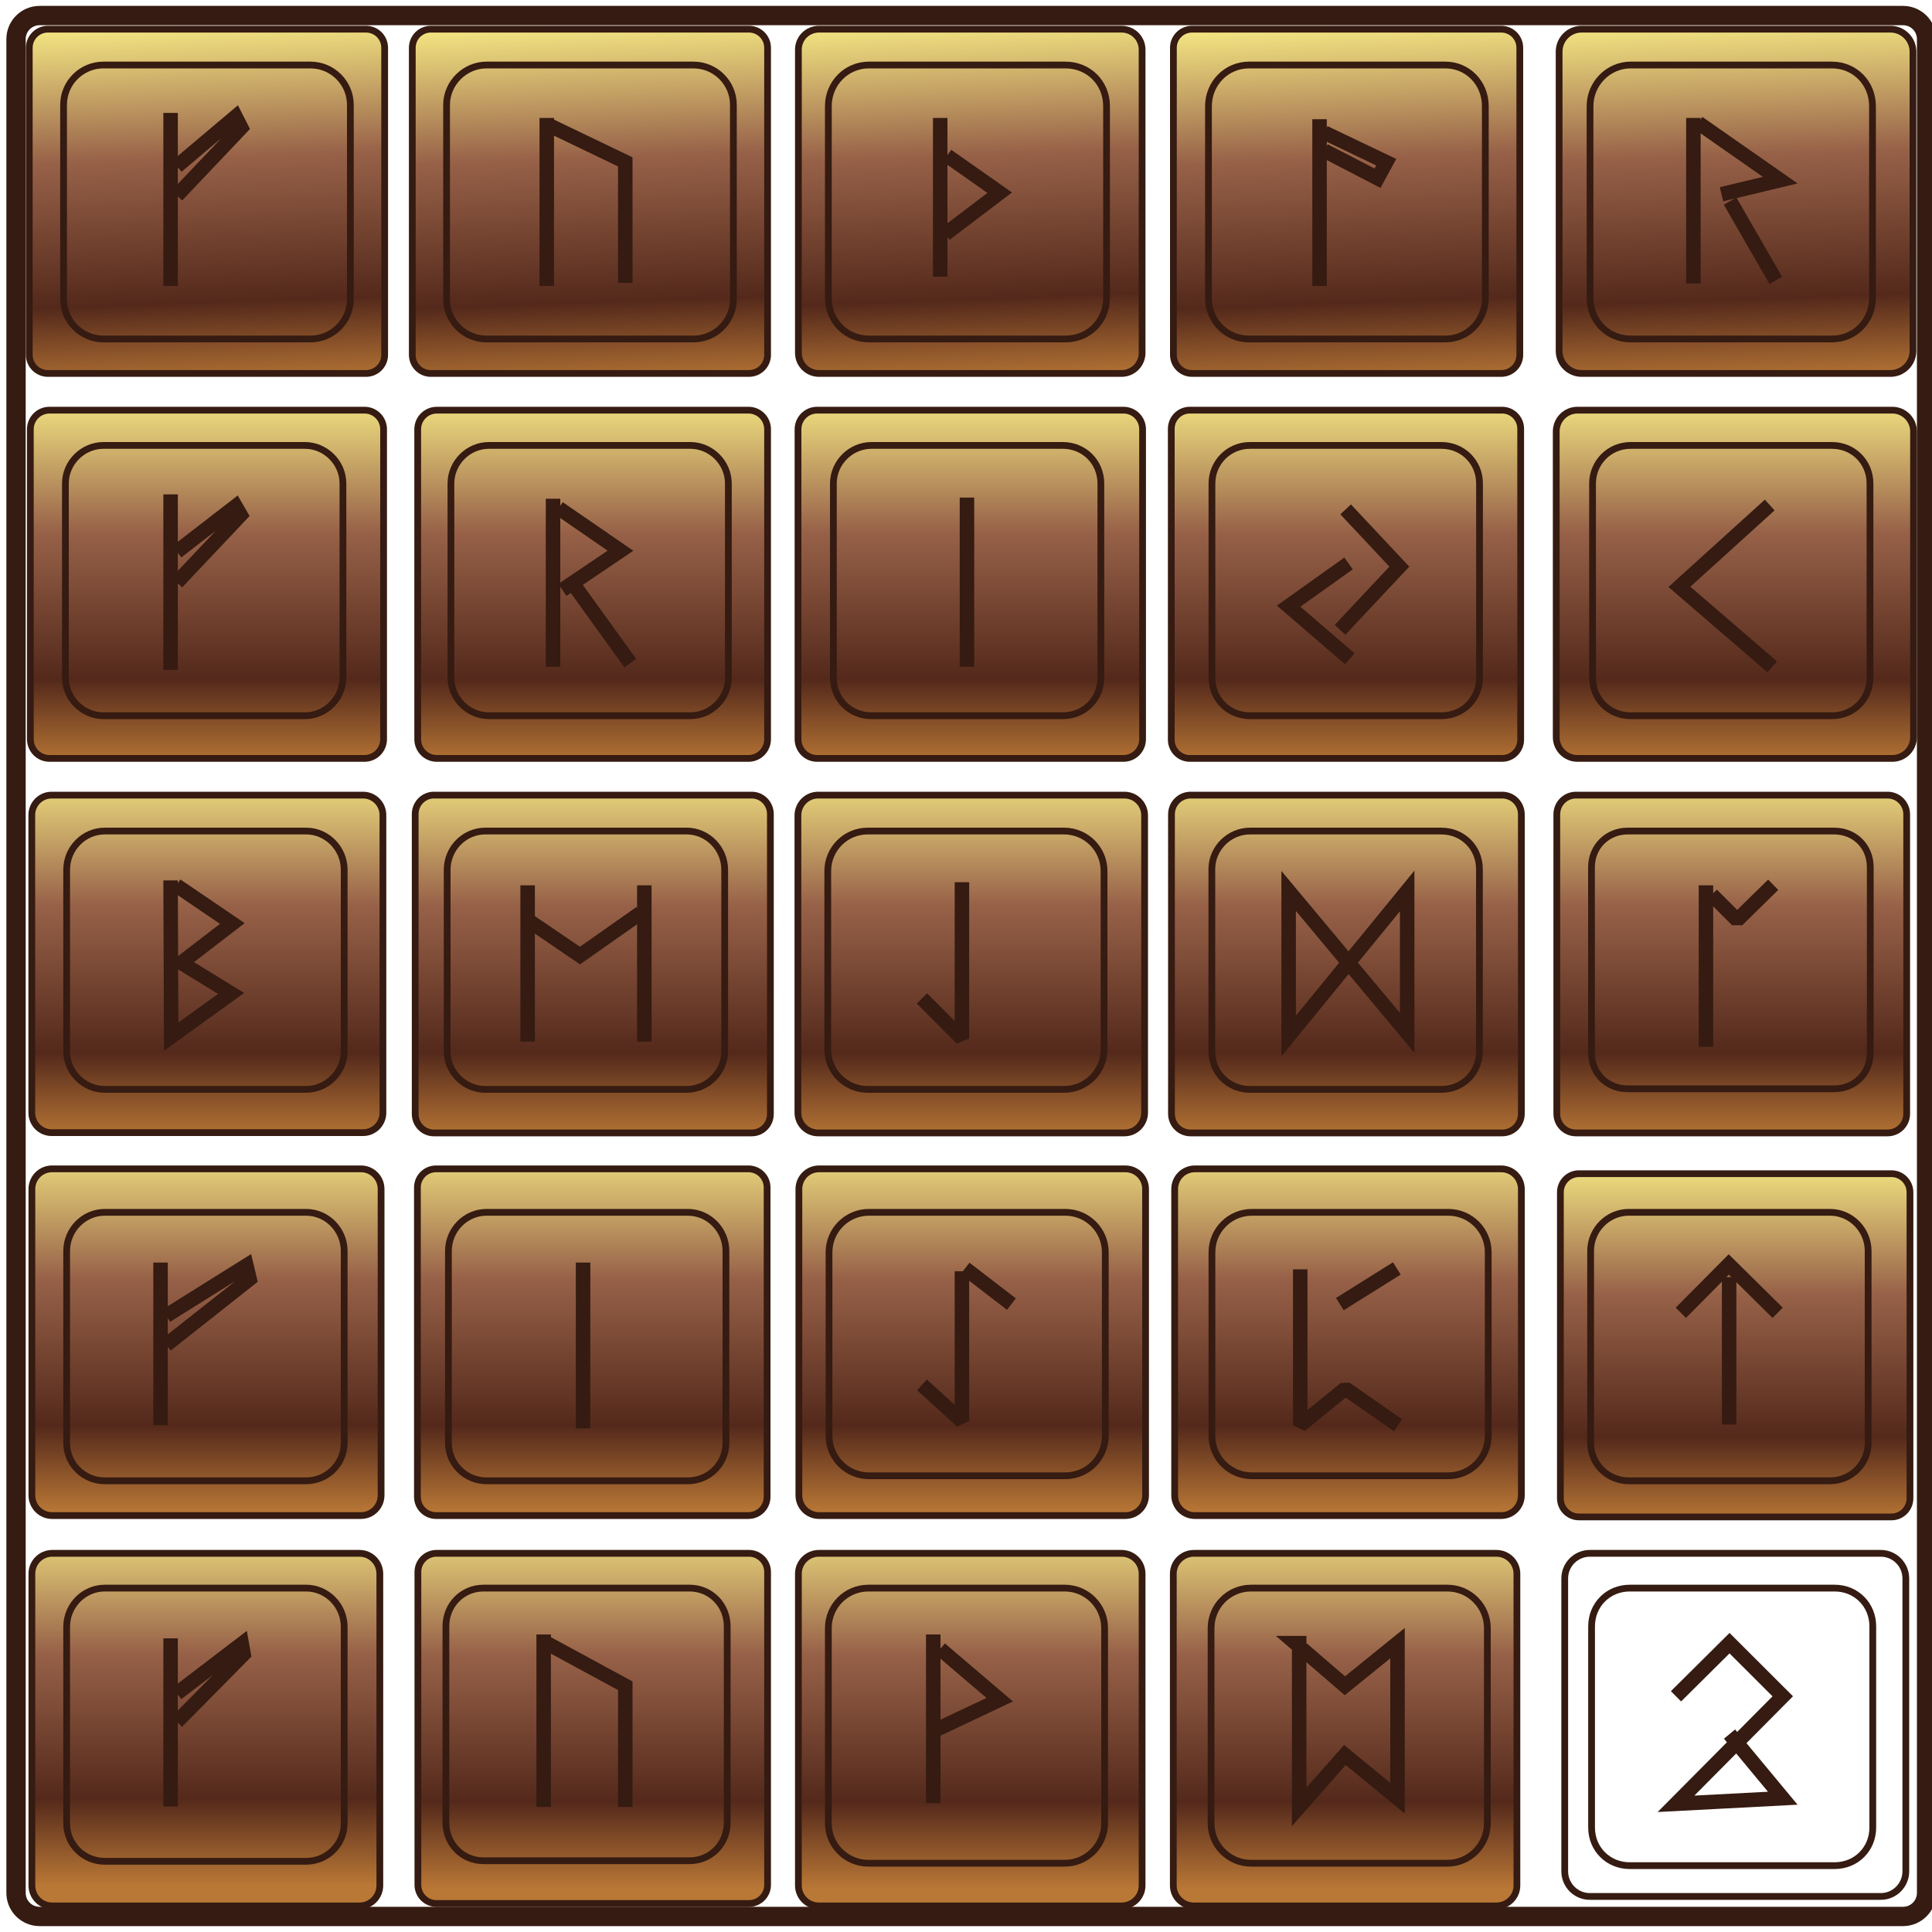
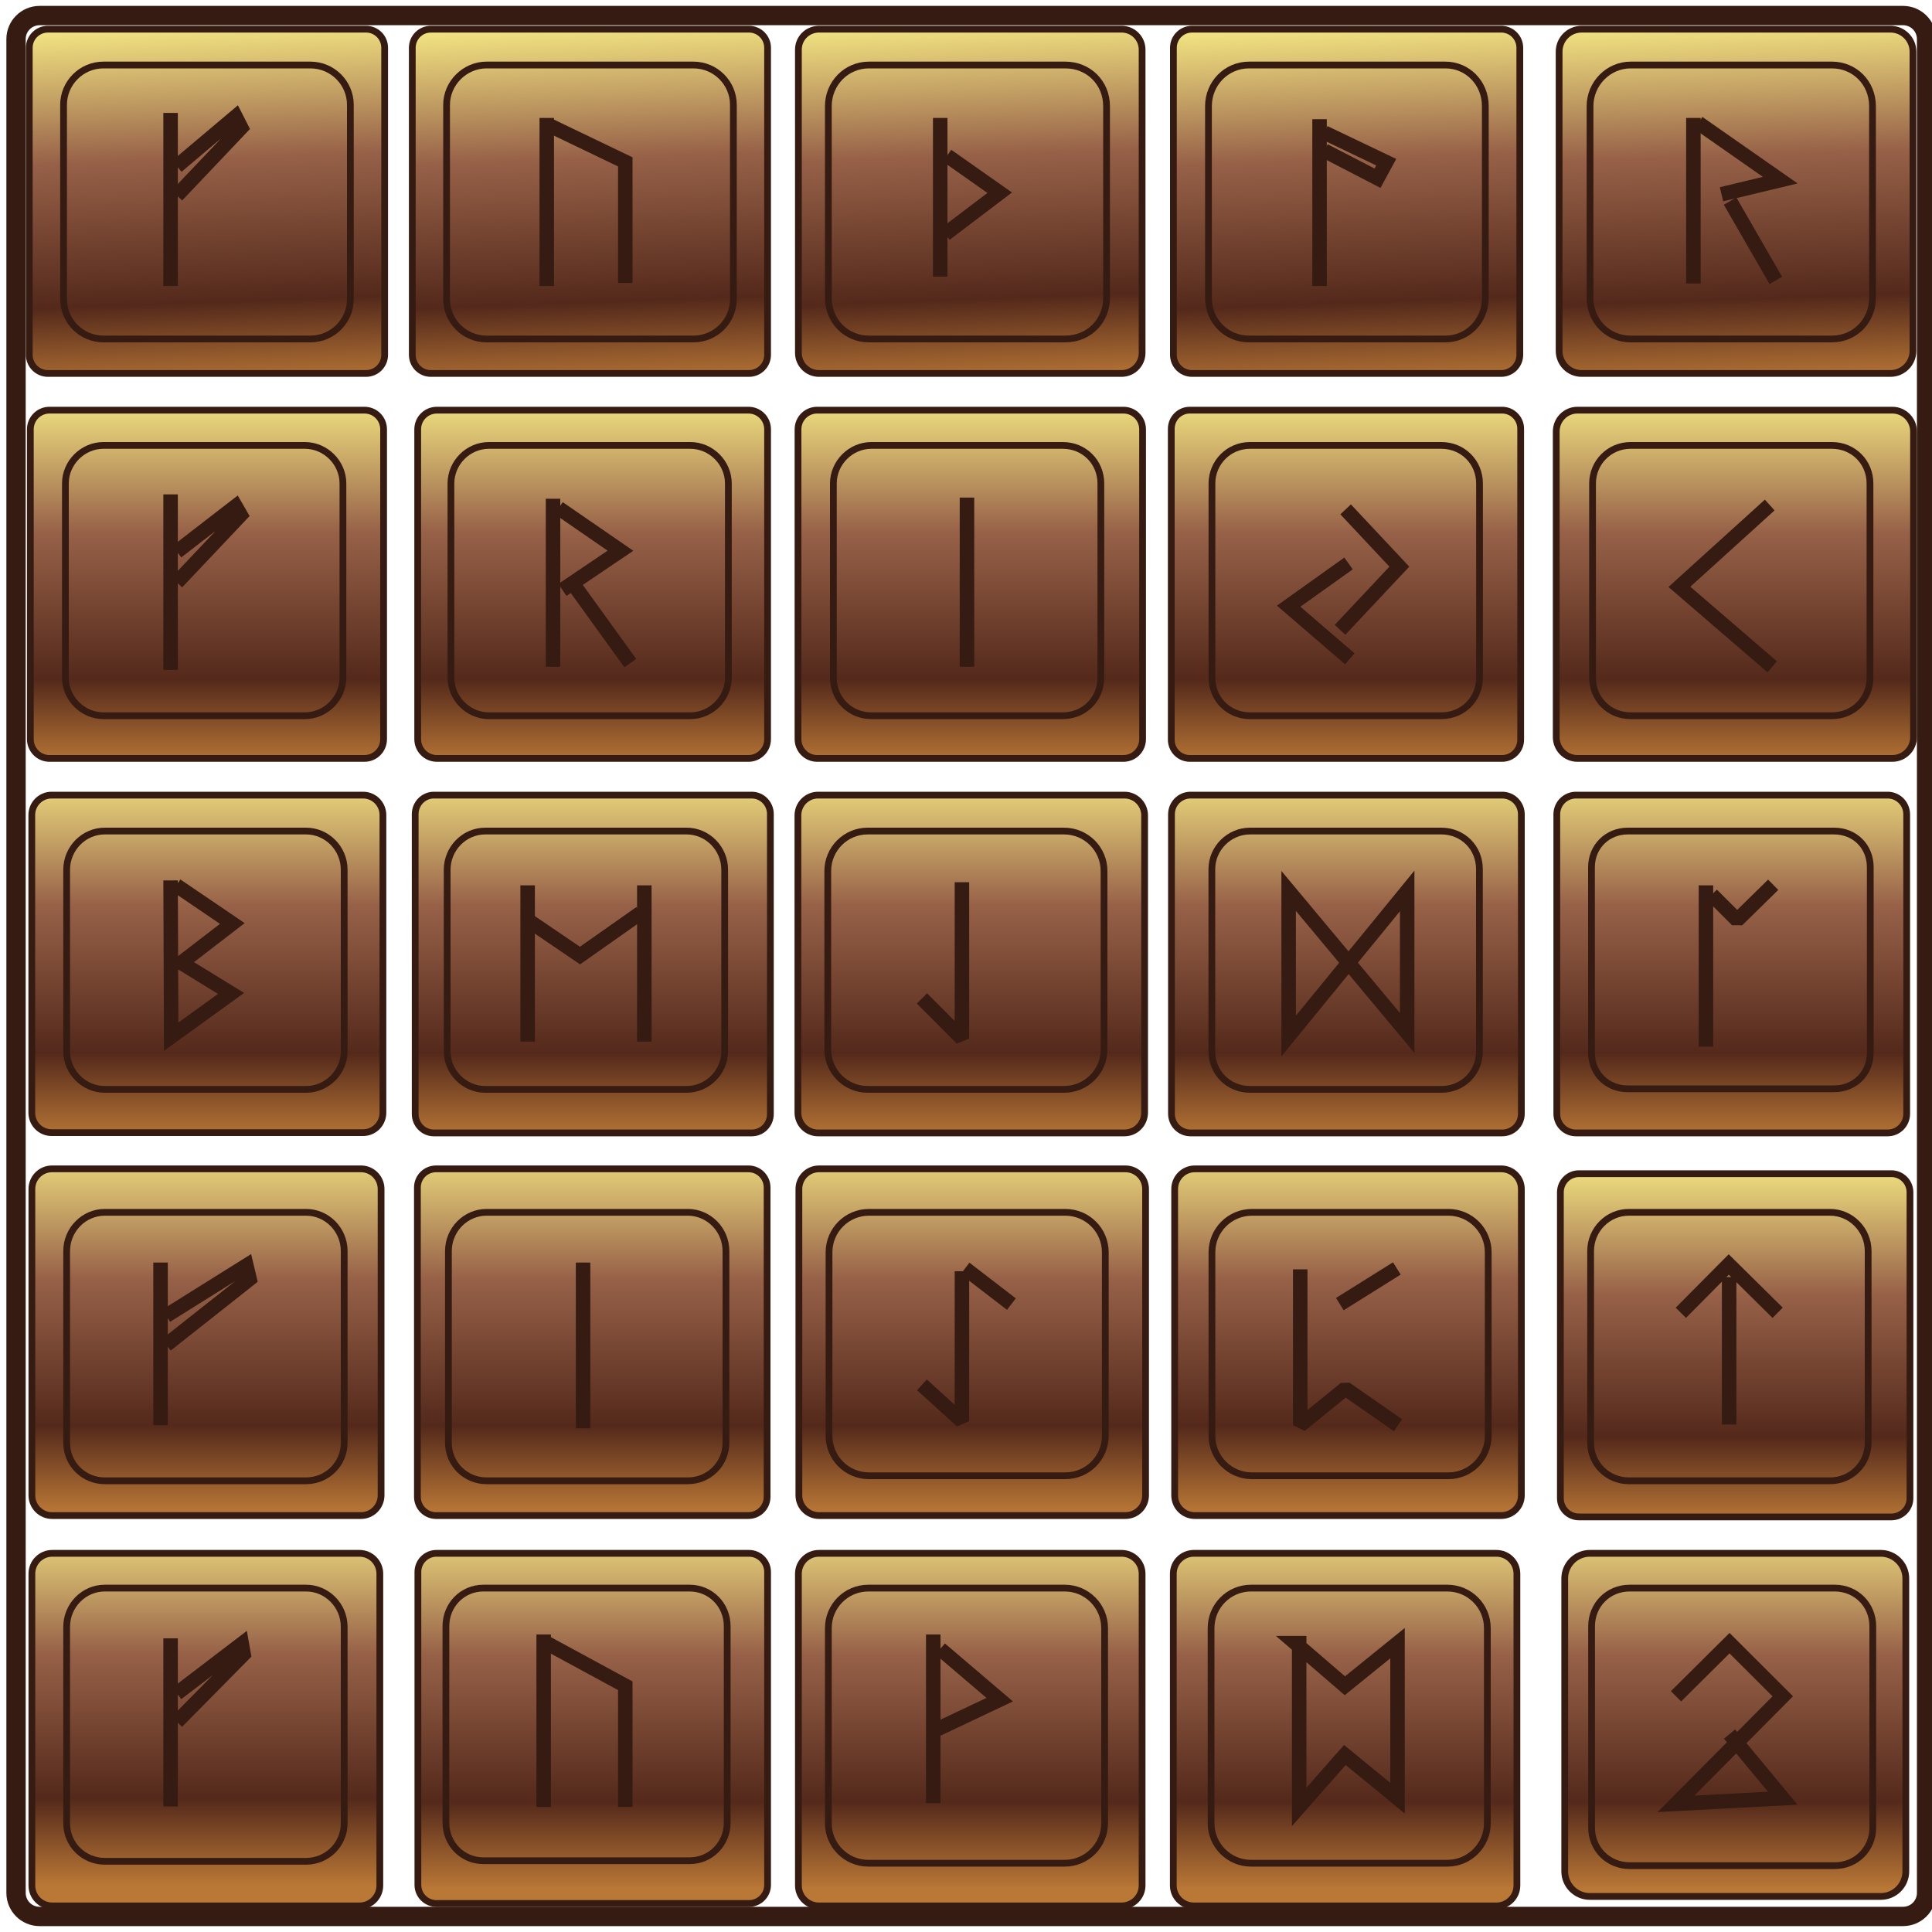
<svg xmlns="http://www.w3.org/2000/svg" width="200" height="200" fill="none" viewBox="0 0 200 200">
  <path d="m197 1.61h-192.9c-1.35 0-2.44 1.09-2.44 2.44v191.9c0 1.35 1.09 2.44 2.44 2.44h192.9c1.35 0 2.44-1.09 2.44-2.44v-191.9c0-1.35-1.09-2.44-2.44-2.44z" stroke="#351B11" stroke-miterlimit="10" stroke-width="2" />
  <path d="m37.89 3.02h-32.93c-1.06 0-1.93 0.86-1.93 1.93v31.78c0 1.07 0.87 1.93 1.93 1.93h32.93c1.07 0 1.93-0.86 1.93-1.93v-31.78c0-1.07-0.86-1.93-1.93-1.93z" fill="url(#paint0_linear_1656_2030)" stroke="#351B11" stroke-miterlimit="10" stroke-width=".7" />
  <path d="m77.53 3.02h-32.93c-1.06 0-1.92 0.86-1.92 1.93v31.78c0 1.07 0.86 1.93 1.92 1.93h32.93c1.07 0 1.93-0.86 1.93-1.93v-31.78c0-1.07-0.86-1.93-1.93-1.93z" fill="url(#paint1_linear_1656_2030)" stroke="#351B11" stroke-miterlimit="10" stroke-width=".7" />
  <path d="m116.1 3.02h-31.32c-1.18 0-2.13 0.94-2.13 2.12v31.39c0 1.18 0.95 2.13 2.13 2.13h31.32c1.18 0 2.13-0.95 2.13-2.13v-31.39c0-1.18-0.95-2.12-2.13-2.12z" fill="url(#paint2_linear_1656_2030)" stroke="#351B11" stroke-miterlimit="10" stroke-width=".7" />
  <path d="m155.4 3.02h-32c-1.07 0-1.93 0.86-1.93 1.93v31.78c0 1.07 0.86 1.93 1.93 1.93h32c1.07 0 1.93-0.86 1.93-1.93v-31.78c0-1.07-0.86-1.93-1.93-1.93z" fill="url(#paint3_linear_1656_2030)" stroke="#351B11" stroke-miterlimit="10" stroke-width=".7" />
  <path d="m195.7 3.02h-31.97c-1.29 0-2.33 1.04-2.33 2.33v30.98c0 1.28 1.04 2.33 2.33 2.33h31.97c1.28 0 2.33-1.05 2.33-2.33v-30.98c0-1.29-1.05-2.33-2.33-2.33z" fill="url(#paint4_linear_1656_2030)" stroke="#351B11" stroke-miterlimit="10" stroke-width=".7" />
  <path d="m37.73 42.46h-32.61c-1.09 0-1.98 0.88-1.98 1.99v32.06c0 1.11 0.89 2 1.98 2h32.61c1.1 0 1.98-0.89 1.98-2v-32.06c0-1.11-0.88-1.99-1.98-1.99z" fill="url(#paint5_linear_1656_2030)" stroke="#351B11" stroke-miterlimit="10" stroke-width=".7" />
  <path d="m77.48 42.46h-32.25c-1.11 0-1.99 0.88-1.99 1.99v32.06c0 1.11 0.88 2 1.99 2h32.25c1.1 0 1.98-0.89 1.98-2v-32.06c0-1.11-0.88-1.99-1.98-1.99z" fill="url(#paint6_linear_1656_2030)" stroke="#351B11" stroke-miterlimit="10" stroke-width=".7" />
  <path d="m116.3 42.46h-31.71c-1.1 0-1.98 0.88-1.98 1.99v32.06c0 1.11 0.88 2 1.98 2h31.71c1.1 0 1.98-0.89 1.98-2v-32.06c0-1.11-0.88-1.99-1.98-1.99z" fill="url(#paint7_linear_1656_2030)" stroke="#351B11" stroke-miterlimit="10" stroke-width=".7" />
  <path d="m155.5 42.46h-32.34c-1.05 0-1.91 0.86-1.91 1.93v32.18c0 1.07 0.86 1.94 1.91 1.94h32.34c1.06 0 1.92-0.87 1.92-1.94v-32.18c0-1.07-0.86-1.93-1.92-1.93z" fill="url(#paint8_linear_1656_2030)" stroke="#351B11" stroke-miterlimit="10" stroke-width=".7" />
  <path d="m195.9 42.46h-32.61c-1.21 0-2.19 0.99-2.19 2.21v31.64c0 1.21 0.98 2.2 2.19 2.2h32.61c1.21 0 2.19-0.99 2.19-2.2v-31.64c0-1.22-0.98-2.21-2.19-2.21z" fill="url(#paint9_linear_1656_2030)" stroke="#351B11" stroke-miterlimit="10" stroke-width=".7" />
  <path d="m37.59 82.31h-32.25c-1.13 0-2.05 0.92-2.05 2.07v30.8c0 1.15 0.92 2.07 2.05 2.07h32.25c1.13 0 2.05-0.92 2.05-2.07v-30.8c0-1.15-0.92-2.07-2.05-2.07z" fill="url(#paint10_linear_1656_2030)" stroke="#351B11" stroke-miterlimit="10" stroke-width=".7" />
  <path d="m77.82 82.31h-32.91c-1.06 0-1.93 0.88-1.93 1.97v31.04c0 1.09 0.87 1.96 1.93 1.96h32.91c1.07 0 1.93-0.87 1.93-1.96v-31.04c0-1.09-0.86-1.97-1.93-1.97z" fill="url(#paint11_linear_1656_2030)" stroke="#351B11" stroke-miterlimit="10" stroke-width=".7" />
  <path d="m116.4 82.31h-31.71c-1.16 0-2.09 0.94-2.09 2.11v30.75c0 1.17 0.93 2.11 2.09 2.11h31.71c1.16 0 2.09-0.94 2.09-2.11v-30.75c0-1.17-0.93-2.11-2.09-2.11z" fill="url(#paint12_linear_1656_2030)" stroke="#351B11" stroke-miterlimit="10" stroke-width=".7" />
  <path d="m155.5 82.31h-32.25c-1.1 0-1.98 0.89-1.98 2v30.98c0 1.11 0.88 1.99 1.98 1.99h32.25c1.11 0 1.99-0.88 1.99-1.99v-30.98c0-1.11-0.88-2-1.99-2z" fill="url(#paint13_linear_1656_2030)" stroke="#351B11" stroke-miterlimit="10" stroke-width=".7" />
  <path d="m195.4 82.31h-32.25c-1.11 0-1.99 0.89-1.99 2v30.98c0 1.11 0.88 1.99 1.99 1.99h32.25c1.1 0 1.98-0.88 1.98-1.99v-30.98c0-1.11-0.88-2-1.98-2z" fill="url(#paint14_linear_1656_2030)" stroke="#351B11" stroke-miterlimit="10" stroke-width=".7" />
  <path d="m37.37 121h-31.99c-1.14 0-2.08 0.93-2.08 2.09v31.7c0 1.16 0.94 2.1 2.08 2.1h31.99c1.15 0 2.08-0.94 2.08-2.1v-31.7c0-1.16-0.93-2.09-2.08-2.09z" fill="url(#paint15_linear_1656_2030)" stroke="#351B11" stroke-miterlimit="10" stroke-width=".7" />
  <path d="m77.48 121h-32.34c-1.07 0-1.93 0.86-1.93 1.93v32.02c0 1.07 0.86 1.94 1.93 1.94h32.34c1.07 0 1.93-0.87 1.93-1.94v-32.02c0-1.07-0.86-1.93-1.93-1.93z" fill="url(#paint16_linear_1656_2030)" stroke="#351B11" stroke-miterlimit="10" stroke-width=".7" />
  <path d="m116.5 121h-31.71c-1.16 0-2.09 0.93-2.09 2.1v31.69c0 1.17 0.93 2.1 2.09 2.1h31.71c1.16 0 2.09-0.93 2.09-2.1v-31.69c0-1.17-0.93-2.1-2.09-2.1z" fill="url(#paint17_linear_1656_2030)" stroke="#351B11" stroke-miterlimit="10" stroke-width=".7" />
  <path d="m155.4 121h-31.71c-1.16 0-2.09 0.93-2.09 2.1v31.69c0 1.17 0.93 2.1 2.09 2.1h31.71c1.16 0 2.09-0.93 2.09-2.1v-31.69c0-1.17-0.93-2.1-2.09-2.1z" fill="url(#paint18_linear_1656_2030)" stroke="#351B11" stroke-miterlimit="10" stroke-width=".7" />
  <path d="m195.8 121.5h-32.35c-1.06 0-1.92 0.86-1.92 1.93v31.67c0 1.07 0.86 1.93 1.92 1.93h32.35c1.06 0 1.92-0.86 1.92-1.93v-31.67c0-1.07-0.86-1.93-1.92-1.93z" fill="url(#paint19_linear_1656_2030)" stroke="#351B11" stroke-miterlimit="10" stroke-width=".7" />
  <path d="m37.21 160.8h-31.8c-1.17 0-2.11 0.94-2.11 2.12v32.26c0 1.18 0.94 2.12 2.11 2.12h31.8c1.17 0 2.11-0.94 2.11-2.12v-32.26c0-1.18-0.94-2.12-2.11-2.12z" fill="url(#paint20_linear_1656_2030)" stroke="#351B11" stroke-miterlimit="10" stroke-width=".7" />
  <path d="m77.53 160.8h-32.34c-1.07 0-1.93 0.86-1.93 1.93v32.39c0 1.07 0.86 1.93 1.93 1.93h32.34c1.07 0 1.93-0.86 1.93-1.93v-32.39c0-1.07-0.86-1.93-1.93-1.93z" fill="url(#paint21_linear_1656_2030)" stroke="#351B11" stroke-miterlimit="10" stroke-width=".7" />
  <path d="m116.1 160.8h-31.32c-1.18 0-2.13 0.94-2.13 2.12v32.26c0 1.18 0.95 2.12 2.13 2.12h31.32c1.18 0 2.13-0.94 2.13-2.12v-32.26c0-1.18-0.95-2.12-2.13-2.12z" fill="url(#paint22_linear_1656_2030)" stroke="#351B11" stroke-miterlimit="10" stroke-width=".7" />
  <path d="m154.9 160.8h-31.31c-1.18 0-2.13 0.94-2.13 2.12v32.26c0 1.18 0.95 2.12 2.13 2.12h31.31c1.18 0 2.13-0.94 2.13-2.12v-32.26c0-1.18-0.95-2.12-2.13-2.12z" fill="url(#paint23_linear_1656_2030)" stroke="#351B11" stroke-miterlimit="10" stroke-width=".7" />
-   <path d="m194.7 160.8h-30.12c-1.44 0-2.6 1.17-2.6 2.6v30.32c0 1.43 1.16 2.6 2.6 2.6h30.12c1.43 0 2.59-1.17 2.59-2.6v-30.32c0-1.43-1.16-2.6-2.59-2.6z" fill="url(#paint24_linear_1656_2030)" stroke="#351B11" stroke-miterlimit="10" stroke-width=".7" />
+   <path d="m194.7 160.8h-30.12c-1.44 0-2.6 1.17-2.6 2.6v30.32c0 1.43 1.16 2.6 2.6 2.6h30.12c1.43 0 2.59-1.17 2.59-2.6v-30.32c0-1.43-1.16-2.6-2.59-2.6z" fill="url(#paint23_linear_1656_2030)" stroke="#351B11" stroke-miterlimit="10" stroke-width=".7" />
  <path d="m10.71 6.73h21.42c2.29 0 4.14 1.85 4.14 4.13v20.1c0 2.28-1.85 4.13-4.14 4.13h-21.42c-2.28 0-4.13-1.85-4.13-4.13v-20.1c0-2.28 1.85-4.13 4.13-4.13z" stroke="#351B11" stroke-miterlimit="10" stroke-width=".7" />
  <path d="m50.36 6.73h21.42c2.29 0 4.14 1.85 4.14 4.13v20.1c0 2.28-1.85 4.13-4.14 4.13h-21.42c-2.28 0-4.13-1.85-4.13-4.13v-20.1c0-2.28 1.91-4.13 4.13-4.13z" stroke="#351B11" stroke-miterlimit="10" stroke-width=".7" />
  <path d="m89.95 6.73h20.33c2.42 0 4.27 1.85 4.27 4.26v19.84c0 2.41-1.85 4.26-4.27 4.26h-20.33c-2.35 0-4.2-1.85-4.2-4.26v-19.84c0-2.35 1.85-4.26 4.2-4.26z" stroke="#351B11" stroke-miterlimit="10" stroke-width=".7" />
  <path d="m129.3 6.73h20.33c2.28 0 4.13 1.85 4.13 4.26v19.84c0 2.41-1.85 4.26-4.13 4.26h-20.33c-2.35 0-4.2-1.85-4.2-4.26v-19.84c0-2.35 1.85-4.26 4.2-4.26z" stroke="#351B11" stroke-miterlimit="10" stroke-width=".7" />
  <path d="m168.8 6.73h20.84c2.35 0 4.2 1.85 4.2 4.26v19.84c0 2.41-1.85 4.26-4.2 4.26h-20.84c-2.35 0-4.2-1.85-4.2-4.26v-19.84c0-2.35 1.91-4.26 4.2-4.26z" stroke="#351B11" stroke-miterlimit="10" stroke-width=".7" />
  <path d="m10.71 46.11h20.85c2.15 0 3.94 1.79 3.94 3.94v20.1c0 2.15-1.79 3.94-3.94 3.94h-20.85c-2.15 0-3.94-1.79-3.94-3.94v-20.1c0-2.15 1.79-3.94 3.94-3.94z" stroke="#351B11" stroke-miterlimit="10" stroke-width=".7" />
  <path d="m50.61 46.11h20.85c2.15 0 3.94 1.79 3.94 3.94v20.1c0 2.15-1.79 3.94-3.94 3.94h-20.85c-2.15 0-3.93-1.79-3.93-3.94v-20.1c0-2.15 1.78-3.94 3.93-3.94z" stroke="#351B11" stroke-miterlimit="10" stroke-width=".7" />
  <path d="m90.21 46.11h19.81c2.22 0 3.94 1.73 3.94 3.94v20.1c0 2.22-1.72 3.94-3.94 3.94h-19.81c-2.22 0-3.94-1.72-3.94-3.94v-20.1c0-2.15 1.79-3.94 3.94-3.94z" stroke="#351B11" stroke-miterlimit="10" stroke-width=".7" />
  <path d="m129.4 46.11h19.81c2.22 0 3.95 1.73 3.95 3.94v20.1c0 2.22-1.73 3.94-3.95 3.94h-19.81c-2.22 0-3.94-1.72-3.94-3.94v-20.1c0-2.15 1.72-3.94 3.94-3.94z" stroke="#351B11" stroke-miterlimit="10" stroke-width=".7" />
  <path d="m168.8 46.11h20.84c2.22 0 3.94 1.73 3.94 3.94v20.1c0 2.22-1.72 3.94-3.94 3.94h-20.84c-2.22 0-3.94-1.72-3.94-3.94v-20.1c0-2.15 1.72-3.94 3.94-3.94z" stroke="#351B11" stroke-miterlimit="10" stroke-width=".7" />
  <path d="m10.84 86.03h20.85c2.15 0 3.94 1.79 3.94 4.01v18.79c0 2.15-1.79 3.94-3.94 3.94h-20.85c-2.15 0-3.94-1.79-3.94-3.94v-18.79c0-2.22 1.79-4.01 3.94-4.01z" stroke="#351B11" stroke-miterlimit="10" stroke-width=".7" />
  <path d="m50.23 86.03h20.85c2.15 0 3.94 1.79 3.94 4.01v18.79c0 2.15-1.79 3.94-3.94 3.94h-20.85c-2.15 0-3.94-1.79-3.94-3.94v-18.79c0-2.22 1.79-4.01 3.94-4.01z" stroke="#351B11" stroke-miterlimit="10" stroke-width=".7" />
  <path d="m89.82 86.03h20.33c2.29 0 4.14 1.85 4.14 4.14v18.47c0 2.28-1.85 4.13-4.14 4.13h-20.33c-2.28 0-4.13-1.85-4.13-4.13v-18.47c0-2.29 1.85-4.14 4.13-4.14z" stroke="#351B11" stroke-miterlimit="10" stroke-width=".7" />
  <path d="m129.4 86.03h19.81c2.22 0 3.94 1.72 3.94 3.94v18.86c0 2.22-1.72 3.94-3.94 3.94h-19.81c-2.22 0-3.95-1.72-3.95-3.94v-18.86c0-2.15 1.79-3.94 3.95-3.94z" stroke="#351B11" stroke-miterlimit="10" stroke-width=".7" />
  <path d="m168.5 86.03h21.36c2.15 0 3.75 1.59 3.75 3.75v19.18c0 2.15-1.6 3.75-3.75 3.75h-21.36c-2.15 0-3.75-1.6-3.75-3.75v-19.18c0-2.16 1.66-3.75 3.75-3.75z" stroke="#351B11" stroke-miterlimit="10" stroke-width=".7" />
  <path d="m10.84 125.5h20.85c2.15 0 3.94 1.79 3.94 4.01v19.84c0 2.22-1.79 3.94-3.94 3.94h-20.85c-2.15 0-3.94-1.72-3.94-3.94v-19.84c0-2.22 1.79-4.01 3.94-4.01z" stroke="#351B11" stroke-miterlimit="10" stroke-width=".7" />
  <path d="m50.36 125.5h20.85c2.15 0 3.94 1.79 3.94 4.01v19.84c0 2.22-1.79 3.94-3.94 3.94h-20.85c-2.15 0-3.94-1.72-3.94-3.94v-19.84c0-2.22 1.79-4.01 3.94-4.01z" stroke="#351B11" stroke-miterlimit="10" stroke-width=".7" />
  <path d="m89.95 125.5h20.33c2.29 0 4.14 1.85 4.14 4.14v18.99c0 2.29-1.85 4.14-4.14 4.14h-20.33c-2.28 0-4.13-1.85-4.13-4.14v-18.99c0-2.29 1.85-4.14 4.13-4.14z" stroke="#351B11" stroke-miterlimit="10" stroke-width=".7" />
  <path d="m129.6 125.5h20.33c2.28 0 4.13 1.85 4.13 4.14v18.99c0 2.29-1.85 4.14-4.13 4.14h-20.33c-2.29 0-4.14-1.85-4.14-4.14v-18.99c0-2.29 1.85-4.14 4.14-4.14z" stroke="#351B11" stroke-miterlimit="10" stroke-width=".7" />
  <path d="m168.6 125.5h20.85c2.15 0 3.94 1.79 3.94 4.01v19.84c0 2.22-1.79 3.94-3.94 3.94h-20.85c-2.15 0-3.94-1.72-3.94-3.94v-19.84c0-2.22 1.79-4.01 3.94-4.01z" stroke="#351B11" stroke-miterlimit="10" stroke-width=".7" />
  <path d="m10.84 164.4h20.85c2.15 0 3.94 1.79 3.94 4.01v20.33c0 2.22-1.79 3.94-3.94 3.94h-20.85c-2.15 0-3.94-1.72-3.94-3.94v-20.33c0-2.22 1.79-4.01 3.94-4.01z" stroke="#351B11" stroke-miterlimit="10" stroke-width=".7" />
  <path d="m50.04 164.4h21.35c2.16 0 3.89 1.73 3.89 3.95v20.32c0 2.22-1.73 3.95-3.89 3.95h-21.35c-2.16 0-3.88-1.73-3.88-3.95v-20.32c0-2.22 1.72-3.95 3.88-3.95z" stroke="#351B11" stroke-miterlimit="10" stroke-width=".7" />
  <path d="m89.89 164.4h20.33c2.28 0 4.13 1.85 4.13 4.14v20.2c0 2.28-1.85 4.14-4.13 4.14h-20.33c-2.29 0-4.14-1.86-4.14-4.14v-20.2c0-2.29 1.85-4.14 4.14-4.14z" stroke="#351B11" stroke-miterlimit="10" stroke-width=".7" />
  <path d="m129.5 164.4h20.33c2.28 0 4.14 1.85 4.14 4.14v20.2c0 2.28-1.86 4.14-4.14 4.14h-20.33c-2.28 0-4.13-1.86-4.13-4.14v-20.2c0-2.29 1.85-4.14 4.13-4.14z" stroke="#351B11" stroke-miterlimit="10" stroke-width=".7" />
  <path d="m168.7 164.4h21.23c2.22 0 3.94 1.73 3.94 3.95v20.84c0 2.22-1.72 3.94-3.94 3.94h-21.23c-2.22 0-3.94-1.72-3.94-3.94v-20.84c0-2.22 1.72-3.95 3.94-3.95z" stroke="#351B11" stroke-miterlimit="10" stroke-width=".7" />
  <path d="m7.35 23.71v-12.27c0-2.28 1.85-4.13 4.07-4.13h20.78c2.22 0 3.94 1.72 3.94 3.94v13.1c-8.53 0.91-15.96-2.21-23.65-6.56-2.22-1.23-3.68 1.88-5.14 5.92z" fill="url(#paint25_linear_1656_2030)" opacity=".3" />
  <path d="m46.74 16.25v-4.94c0-2.15 1.79-3.94 3.94-3.94h20.85c2.15 0 3.94 1.79 3.94 3.94v8.11c-7.04 1.14-13.31-1.5-20.03-4.26-3.13-1.3-5.82 0-8.7 1.09z" fill="url(#paint26_linear_1656_2030)" opacity=".3" />
  <path d="m86.14 16.18v-4.93c0-2.15 1.79-3.94 3.94-3.94h20.85c2.15 0 3.94 1.79 3.94 3.94v7.66c-7.61 1.2-14.07-1.18-21.11-3.88-2.7-1.04-4.99 0.19-7.62 1.15z" fill="url(#paint27_linear_1656_2030)" opacity=".3" />
  <path d="m125.4 16.18v-4.93c0-2.15 1.79-3.94 3.94-3.94h20.4c2.22 0 3.94 1.72 3.94 3.94v7.66c-7.1 1.2-13.5-1.18-20.47-3.88-2.7-1.04-5.18 0.19-7.81 1.15z" fill="url(#paint28_linear_1656_2030)" opacity=".3" />
  <path d="m164.8 16.18v-4.93c0-2.15 1.79-3.94 3.94-3.94h20.85c2.15 0 3.94 1.79 3.94 3.94v7.4c-7.54 1.09-14.13-1.19-21.56-3.82-2.7-0.97-4.68 0.39-7.17 1.35z" fill="url(#paint29_linear_1656_2030)" opacity=".3" />
  <path d="m7.74 59.12v-9.32c0-2.09 1.78-3.75 4-3.75h20.27c2.22 0 3.94 1.6 3.94 3.68v10.3c-8.4 1.23-15.77-1.22-23.92-3.91-1.98-0.71-2.89 1.01-4.29 3z" fill="url(#paint30_linear_1656_2030)" opacity=".3" />
  <path d="m46.94 57.01v-7.28c0-2.02 1.78-3.68 3.93-3.68h20.85c2.15 0 3.94 1.66 3.94 3.68v8.18c-7.74 1.33-14.71-0.65-22.21-2.8-2.64-0.77-4.43 0.5-6.51 1.9z" fill="url(#paint31_linear_1656_2030)" opacity=".3" />
  <path d="m125.9 56.75v-7.02c0-2.02 1.79-3.68 3.94-3.68h19.88c2.15 0 3.94 1.66 3.94 3.68v6.89c-7.74 2.22-15.04 0.13-23.05-1.4-2.15-0.43-3.12 0.52-4.71 1.53z" fill="url(#paint32_linear_1656_2030)" opacity=".3" />
  <path d="m165.1 57.59v-7.86c0-2.02 1.79-3.68 3.94-3.68h20.85c2.15 0 3.94 1.66 3.94 3.68v6.39c-7.27 2.22-14.52 0.76-22.53-0.77-2.39-0.49-4.24 0.71-6.2 2.24z" fill="url(#paint33_linear_1656_2030)" opacity=".3" />
  <path d="m7.61 98.92v-9.26c0-2.15 1.72-3.88 3.87-3.88h20.85c2.15 0 3.88 1.73 3.88 3.88v8.48c-8.47 1.6-16.15-1.04-24.86-3.02-2.21-0.55-2.47 1.74-3.74 3.8z" fill="url(#paint34_linear_1656_2030)" opacity=".3" />
  <path d="m165.2 98.01v-8.35c0-2.09 1.72-3.81 3.81-3.81h20.59c2.09 0 3.81 1.72 3.81 3.81v7.99c-7.95 2.41-15.63 0.62-24.21-1.3-2.22-0.52-2.67 0.62-4 1.66z" fill="url(#paint35_linear_1656_2030)" opacity=".3" />
  <path d="m86.45 97.18v-7.52c0-2.09 1.73-3.81 3.89-3.81h19.94c2.16 0 3.88 1.72 3.88 3.81v6.88c-8.2 2.7-15.85 1.4-24.4-0.52-1.51-0.38-2.03 0.39-3.31 1.16z" fill="url(#paint36_linear_1656_2030)" opacity=".3" />
  <path d="m126.3 137.4v-7.87c0-2.09 1.79-3.82 4.07-3.82h19.23c2.22 0 4.07 1.73 4.07 3.82v7.61c-8.07 2.83-15.61 1.1-24.28-1.05-1.5-0.39-1.89 0.45-3.09 1.31z" fill="url(#paint37_linear_1656_2030)" opacity=".3" />
  <path d="m165.6 137.3v-7.8c0-2.09 1.78-3.82 4.07-3.82h19.82c2.21 0 4.06 1.73 4.06 3.82v7.32c-7.76 2.35-15.09 0.88-23.37-0.82-1.99-0.48-3.12 0.42-4.58 1.3z" fill="url(#paint38_linear_1656_2030)" opacity=".3" />
  <path d="m46.87 137v-7.42c0-2.09 1.79-3.82 3.88-3.82h20.91c2.15 0 3.87 1.73 3.87 3.82v8.2c-7.88 2.28-15.38 0.89-23.81-1.19-1.98-0.51-3.38 0.06-4.85 0.41z" fill="url(#paint39_linear_1656_2030)" opacity=".3" />
  <path d="m126.3 175.1v-6.64c0-2.09 1.79-3.81 4.01-3.81h19.23c2.21 0 4.07 1.72 4.07 3.81v7.61c-7.88 2.16-15.24 0.44-23.67-1.48-1.99-0.52-2.44 0.06-3.64 0.51z" fill="url(#paint40_linear_1656_2030)" opacity=".3" />
  <path d="m86.45 175.1v-6.51c0-2.09 1.8-3.81 4.02-3.81h19.81c2.22 0 4.07 1.72 4.07 3.81v6.89c-8.14 2.69-15.71 1.52-24.4-0.4-1.5-0.39-2.22-0.04-3.5 0.02z" fill="url(#paint41_linear_1656_2030)" opacity=".3" />
  <path d="m46.55 174.8v-6.51c0-2.09 1.79-3.82 4-3.82h20.85c2.22 0 4.01 1.73 4.01 3.82v7.39c-7.95 2.41-15.28 0.62-23.82-1.3-2.22-0.55-3.58 0-5.04 0.42z" fill="url(#paint42_linear_1656_2030)" opacity=".3" />
  <path d="m17.66 11.69v17.92" stroke="#351B11" stroke-miterlimit="10" stroke-width="1.5" />
  <path d="m18.31 17.21 6.08-5.13 0.58 1.14-6.66 7.02" stroke="#351B11" stroke-miterlimit="10" stroke-width="1.5" />
  <path d="m56.6 12.21v17.4" stroke="#351B11" stroke-miterlimit="10" stroke-width="1.5" />
  <path d="m56.99 13.04 7.74 3.72v12.53" stroke="#351B11" stroke-miterlimit="10" stroke-width="1.5" />
  <path d="m97.33 12.21v16.43" stroke="#351B11" stroke-miterlimit="10" stroke-width="1.5" />
  <path d="m98.04 16.12 5.45 3.83-5.64 4.28" stroke="#351B11" stroke-miterlimit="10" stroke-width="1.5" />
  <path d="m136.6 12.34v17.27" stroke="#351B11" stroke-miterlimit="10" stroke-width="1.5" />
  <path d="m137.1 13.73 6.4 3.06-0.9 1.66-5.5-2.85" stroke="#351B11" stroke-miterlimit="10" stroke-width="1.5" />
  <path d="m175.3 12.21v17.14" stroke="#351B11" stroke-miterlimit="10" stroke-width="1.5" />
  <path d="m175.8 12.72 8.49 5.93-6.08 1.46" stroke="#351B11" stroke-miterlimit="10" stroke-width="1.5" />
  <path d="m179.1 20.82 4.73 8.21" stroke="#351B11" stroke-miterlimit="10" stroke-width="1.5" />
  <path d="m17.66 51.18v18.17" stroke="#351B11" stroke-miterlimit="10" stroke-width="1.5" />
  <path d="m18.31 57.11 6.08-4.7 0.52 0.9-6.6 6.98" stroke="#351B11" stroke-miterlimit="10" stroke-width="1.5" />
  <path d="m57.25 51.63v17.4" stroke="#351B11" stroke-miterlimit="10" stroke-width="1.5" />
  <path d="m57.83 52.6 6.4 4.41-6.01 4.06" stroke="#351B11" stroke-miterlimit="10" stroke-width="1.5" />
  <path d="m59.55 60.75 5.7 7.9" stroke="#351B11" stroke-miterlimit="10" stroke-width="1.5" />
  <path d="m100.1 51.51v17.52" stroke="#351B11" stroke-miterlimit="10" stroke-width="1.5" />
  <path d="m139.3 52.73 5.56 5.93-6.14 6.54" stroke="#351B11" stroke-miterlimit="10" stroke-width="1.5" />
  <path d="m139.6 58.33-6.2 4.42 6.33 5.45" stroke="#351B11" stroke-miterlimit="10" stroke-width="1.5" />
  <path d="m183.2 52.28-9.35 8.47 9.61 8.28" stroke="#351B11" stroke-miterlimit="10" stroke-width="1.5" />
  <path d="m17.66 91.14 0.06 16.18 6.2-4.48-5.16-3.17 5.29-4.07-5.8-3.94" stroke="#351B11" stroke-miterlimit="10" stroke-width="1.5" />
  <path d="m54.62 91.65v16.18" stroke="#351B11" stroke-miterlimit="10" stroke-width="1.5" />
  <path d="m66.7 91.65v16.18" stroke="#351B11" stroke-miterlimit="10" stroke-width="1.5" />
  <path d="m54.88 95.41 5.16 3.51 6.27-4.41" stroke="#351B11" stroke-miterlimit="10" stroke-width="1.5" />
  <path d="m99.58 91.33v16.18l-4.14-4.15" stroke="#351B11" stroke-linejoin="bevel" stroke-miterlimit="10" stroke-width="1.5" />
  <path d="m133.4 92.23v15.02l12.27-15.02v14.7l-12.27-14.7z" stroke="#351B11" stroke-miterlimit="10" stroke-width="1.5" />
  <path d="m176.6 91.65v16.7" stroke="#351B11" stroke-miterlimit="10" stroke-width="1.5" />
  <path d="m177.2 92.62 2.63 2.63 3.73-3.66" stroke="#351B11" stroke-linejoin="bevel" stroke-miterlimit="10" stroke-width="1.5" />
  <path d="m16.62 130.7v16.84" stroke="#351B11" stroke-miterlimit="10" stroke-width="1.5" />
  <path d="m17.21 136.2 8.3-5.19 0.33 1.39-8.63 6.82" stroke="#351B11" stroke-miterlimit="10" stroke-width="1.5" />
  <path d="m60.36 130.7v17.16" stroke="#351B11" stroke-miterlimit="10" stroke-width="1.5" />
  <path d="m99.58 131.6v15.52l-4.14-3.76" stroke="#351B11" stroke-linejoin="bevel" stroke-miterlimit="10" stroke-width="1.5" />
  <path d="m104.7 135-4.8-3.69" stroke="#351B11" stroke-linejoin="bevel" stroke-miterlimit="10" stroke-width="1.5" />
  <path d="m134.6 131.4v16.14l4.67-3.79 5.45 3.79" stroke="#351B11" stroke-linejoin="bevel" stroke-miterlimit="10" stroke-width="1.5" />
  <path d="m138.7 135 5.9-3.69" stroke="#351B11" stroke-linejoin="bevel" stroke-miterlimit="10" stroke-width="1.5" />
  <path d="m179 132.2v15.27" stroke="#351B11" stroke-miterlimit="10" stroke-width="1.5" />
  <path d="m174 135.9 4.96-5 5.06 5" stroke="#351B11" stroke-miterlimit="10" stroke-width="1.5" />
  <path d="m17.66 169.6v17.4" stroke="#351B11" stroke-miterlimit="10" stroke-width="1.5" />
  <path d="m18.31 175.3 6.72-5.13 0.19 1.07-6.91 7" stroke="#351B11" stroke-miterlimit="10" stroke-width="1.5" />
  <path d="m56.28 169.2v17.85" stroke="#351B11" stroke-miterlimit="10" stroke-width="1.5" />
  <path d="m56.6 170.1 8.13 4.41v12.54" stroke="#351B11" stroke-miterlimit="10" stroke-width="1.5" />
  <path d="m96.61 169.2v17.46" stroke="#351B11" stroke-miterlimit="10" stroke-width="1.5" />
  <path d="m97.33 170.7 6.16 5.25-6.72 3.18" stroke="#351B11" stroke-miterlimit="10" stroke-width="1.5" />
  <path d="m134.1 170.1 5.12 4.41 5.45-4.41v16.05l-5.45-4.47-4.73 5.37v-16.95z" stroke="#351B11" stroke-miterlimit="10" stroke-width="1.5" />
  <path d="m173.5 175.6 5.54-5.5 5.51 5.5-11.05 11.13 11.05-0.58-5.51-6.64" stroke="#351B11" stroke-miterlimit="10" stroke-width="1.5" />
  <defs>
    <linearGradient id="paint0_linear_1656_2030" x1="20.43" x2="21.76" y1="2.938" y2="40.28" gradientUnits="userSpaceOnUse">
      <stop stop-color="#F1E281" offset="0" />
      <stop stop-color="#976148" offset=".36" />
      <stop stop-color="#54291B" offset=".76" />
      <stop stop-color="#BA7836" offset="1" />
    </linearGradient>
    <linearGradient id="paint1_linear_1656_2030" x1="59.98" x2="61.31" y1="2.938" y2="40.28" gradientUnits="userSpaceOnUse">
      <stop stop-color="#F1E281" offset="0" />
      <stop stop-color="#976148" offset=".36" />
      <stop stop-color="#54291B" offset=".76" />
      <stop stop-color="#BA7836" offset="1" />
    </linearGradient>
    <linearGradient id="paint2_linear_1656_2030" x1="100.4" x2="101.8" y1="2.575" y2="39.92" gradientUnits="userSpaceOnUse">
      <stop stop-color="#F1E281" offset="0" />
      <stop stop-color="#976148" offset=".36" />
      <stop stop-color="#54291B" offset=".76" />
      <stop stop-color="#BA7836" offset="1" />
    </linearGradient>
    <linearGradient id="paint3_linear_1656_2030" x1="139.6" x2="141" y1="2.938" y2="40.28" gradientUnits="userSpaceOnUse">
      <stop stop-color="#F1E281" offset="0" />
      <stop stop-color="#976148" offset=".36" />
      <stop stop-color="#54291B" offset=".76" />
      <stop stop-color="#BA7836" offset="1" />
    </linearGradient>
    <linearGradient id="paint4_linear_1656_2030" x1="180" x2="181.3" y1="2.575" y2="39.92" gradientUnits="userSpaceOnUse">
      <stop stop-color="#F1E281" offset="0" />
      <stop stop-color="#976148" offset=".36" />
      <stop stop-color="#54291B" offset=".76" />
      <stop stop-color="#BA7836" offset="1" />
    </linearGradient>
    <linearGradient id="paint5_linear_1656_2030" x1="21.45" x2="21.45" y1="41.44" y2="79.41" gradientUnits="userSpaceOnUse">
      <stop stop-color="#F1E281" offset="0" />
      <stop stop-color="#976148" offset=".36" />
      <stop stop-color="#54291B" offset=".76" />
      <stop stop-color="#BA7836" offset="1" />
    </linearGradient>
    <linearGradient id="paint6_linear_1656_2030" x1="61.14" x2="61.14" y1="41.44" y2="79.41" gradientUnits="userSpaceOnUse">
      <stop stop-color="#F1E281" offset="0" />
      <stop stop-color="#976148" offset=".36" />
      <stop stop-color="#54291B" offset=".76" />
      <stop stop-color="#BA7836" offset="1" />
    </linearGradient>
    <linearGradient id="paint7_linear_1656_2030" x1="100.4" x2="100.4" y1="41.44" y2="79.41" gradientUnits="userSpaceOnUse">
      <stop stop-color="#F1E281" offset="0" />
      <stop stop-color="#976148" offset=".36" />
      <stop stop-color="#54291B" offset=".76" />
      <stop stop-color="#BA7836" offset="1" />
    </linearGradient>
    <linearGradient id="paint8_linear_1656_2030" x1="139.6" x2="139.6" y1="41.44" y2="79.41" gradientUnits="userSpaceOnUse">
      <stop stop-color="#F1E281" offset="0" />
      <stop stop-color="#976148" offset=".36" />
      <stop stop-color="#54291B" offset=".76" />
      <stop stop-color="#BA7836" offset="1" />
    </linearGradient>
    <linearGradient id="paint9_linear_1656_2030" x1="180" x2="180" y1="41.44" y2="79.41" gradientUnits="userSpaceOnUse">
      <stop stop-color="#F1E281" offset="0" />
      <stop stop-color="#976148" offset=".36" />
      <stop stop-color="#54291B" offset=".76" />
      <stop stop-color="#BA7836" offset="1" />
    </linearGradient>
    <linearGradient id="paint10_linear_1656_2030" x1="21.45" x2="21.45" y1="80.08" y2="118.1" gradientUnits="userSpaceOnUse">
      <stop stop-color="#F1E281" offset="0" />
      <stop stop-color="#976148" offset=".36" />
      <stop stop-color="#54291B" offset=".76" />
      <stop stop-color="#BA7836" offset="1" />
    </linearGradient>
    <linearGradient id="paint11_linear_1656_2030" x1="61.14" x2="61.14" y1="80.08" y2="118.1" gradientUnits="userSpaceOnUse">
      <stop stop-color="#F1E281" offset="0" />
      <stop stop-color="#976148" offset=".36" />
      <stop stop-color="#54291B" offset=".76" />
      <stop stop-color="#BA7836" offset="1" />
    </linearGradient>
    <linearGradient id="paint12_linear_1656_2030" x1="100.4" x2="100.4" y1="80.08" y2="118.1" gradientUnits="userSpaceOnUse">
      <stop stop-color="#F1E281" offset="0" />
      <stop stop-color="#976148" offset=".36" />
      <stop stop-color="#54291B" offset=".76" />
      <stop stop-color="#BA7836" offset="1" />
    </linearGradient>
    <linearGradient id="paint13_linear_1656_2030" x1="139.6" x2="139.6" y1="80.08" y2="118.1" gradientUnits="userSpaceOnUse">
      <stop stop-color="#F1E281" offset="0" />
      <stop stop-color="#976148" offset=".36" />
      <stop stop-color="#54291B" offset=".76" />
      <stop stop-color="#BA7836" offset="1" />
    </linearGradient>
    <linearGradient id="paint14_linear_1656_2030" x1="180" x2="180" y1="80.08" y2="118.1" gradientUnits="userSpaceOnUse">
      <stop stop-color="#F1E281" offset="0" />
      <stop stop-color="#976148" offset=".36" />
      <stop stop-color="#54291B" offset=".76" />
      <stop stop-color="#BA7836" offset="1" />
    </linearGradient>
    <linearGradient id="paint15_linear_1656_2030" x1="21.36" x2="21.36" y1="118.7" y2="156.7" gradientUnits="userSpaceOnUse">
      <stop stop-color="#F1E281" offset="0" />
      <stop stop-color="#976148" offset=".36" />
      <stop stop-color="#54291B" offset=".76" />
      <stop stop-color="#BA7836" offset="1" />
    </linearGradient>
    <linearGradient id="paint16_linear_1656_2030" x1="61.05" x2="61.05" y1="118.7" y2="156.7" gradientUnits="userSpaceOnUse">
      <stop stop-color="#F1E281" offset="0" />
      <stop stop-color="#976148" offset=".36" />
      <stop stop-color="#54291B" offset=".76" />
      <stop stop-color="#BA7836" offset="1" />
    </linearGradient>
    <linearGradient id="paint17_linear_1656_2030" x1="100.4" x2="100.4" y1="118.7" y2="156.7" gradientUnits="userSpaceOnUse">
      <stop stop-color="#F1E281" offset="0" />
      <stop stop-color="#976148" offset=".36" />
      <stop stop-color="#54291B" offset=".76" />
      <stop stop-color="#BA7836" offset="1" />
    </linearGradient>
    <linearGradient id="paint18_linear_1656_2030" x1="139.6" x2="139.6" y1="118.7" y2="156.7" gradientUnits="userSpaceOnUse">
      <stop stop-color="#F1E281" offset="0" />
      <stop stop-color="#976148" offset=".36" />
      <stop stop-color="#54291B" offset=".76" />
      <stop stop-color="#BA7836" offset="1" />
    </linearGradient>
    <linearGradient id="paint19_linear_1656_2030" x1="180" x2="180" y1="120.7" y2="157.6" gradientUnits="userSpaceOnUse">
      <stop stop-color="#F1E281" offset="0" />
      <stop stop-color="#976148" offset=".36" />
      <stop stop-color="#54291B" offset=".76" />
      <stop stop-color="#BA7836" offset="1" />
    </linearGradient>
    <linearGradient id="paint20_linear_1656_2030" x1="21.36" x2="21.36" y1="157.6" y2="195.2" gradientUnits="userSpaceOnUse">
      <stop stop-color="#F1E281" offset="0" />
      <stop stop-color="#976148" offset=".36" />
      <stop stop-color="#54291B" offset=".76" />
      <stop stop-color="#BA7836" offset="1" />
    </linearGradient>
    <linearGradient id="paint21_linear_1656_2030" x1="61.05" x2="61.05" y1="157.6" y2="195.6" gradientUnits="userSpaceOnUse">
      <stop stop-color="#F1E281" offset="0" />
      <stop stop-color="#976148" offset=".36" />
      <stop stop-color="#54291B" offset=".76" />
      <stop stop-color="#BA7836" offset="1" />
    </linearGradient>
    <linearGradient id="paint22_linear_1656_2030" x1="100.4" x2="100.4" y1="157.6" y2="195.6" gradientUnits="userSpaceOnUse">
      <stop stop-color="#F1E281" offset="0" />
      <stop stop-color="#976148" offset=".36" />
      <stop stop-color="#54291B" offset=".76" />
      <stop stop-color="#BA7836" offset="1" />
    </linearGradient>
    <linearGradient id="paint23_linear_1656_2030" x1="139.6" x2="139.6" y1="157.6" y2="195.6" gradientUnits="userSpaceOnUse">
      <stop stop-color="#F1E281" offset="0" />
      <stop stop-color="#976148" offset=".36" />
      <stop stop-color="#54291B" offset=".76" />
      <stop stop-color="#BA7836" offset="1" />
    </linearGradient>
    "/&gt;
    <linearGradient id="paint26_linear_1656_2030" x1="61.22" x2="61.22" y1="6.736" y2="20.18" gradientTransform="matrix(.9988 0 0 .9988 .08008 .662)" gradientUnits="white" />
  </defs>
</svg>
